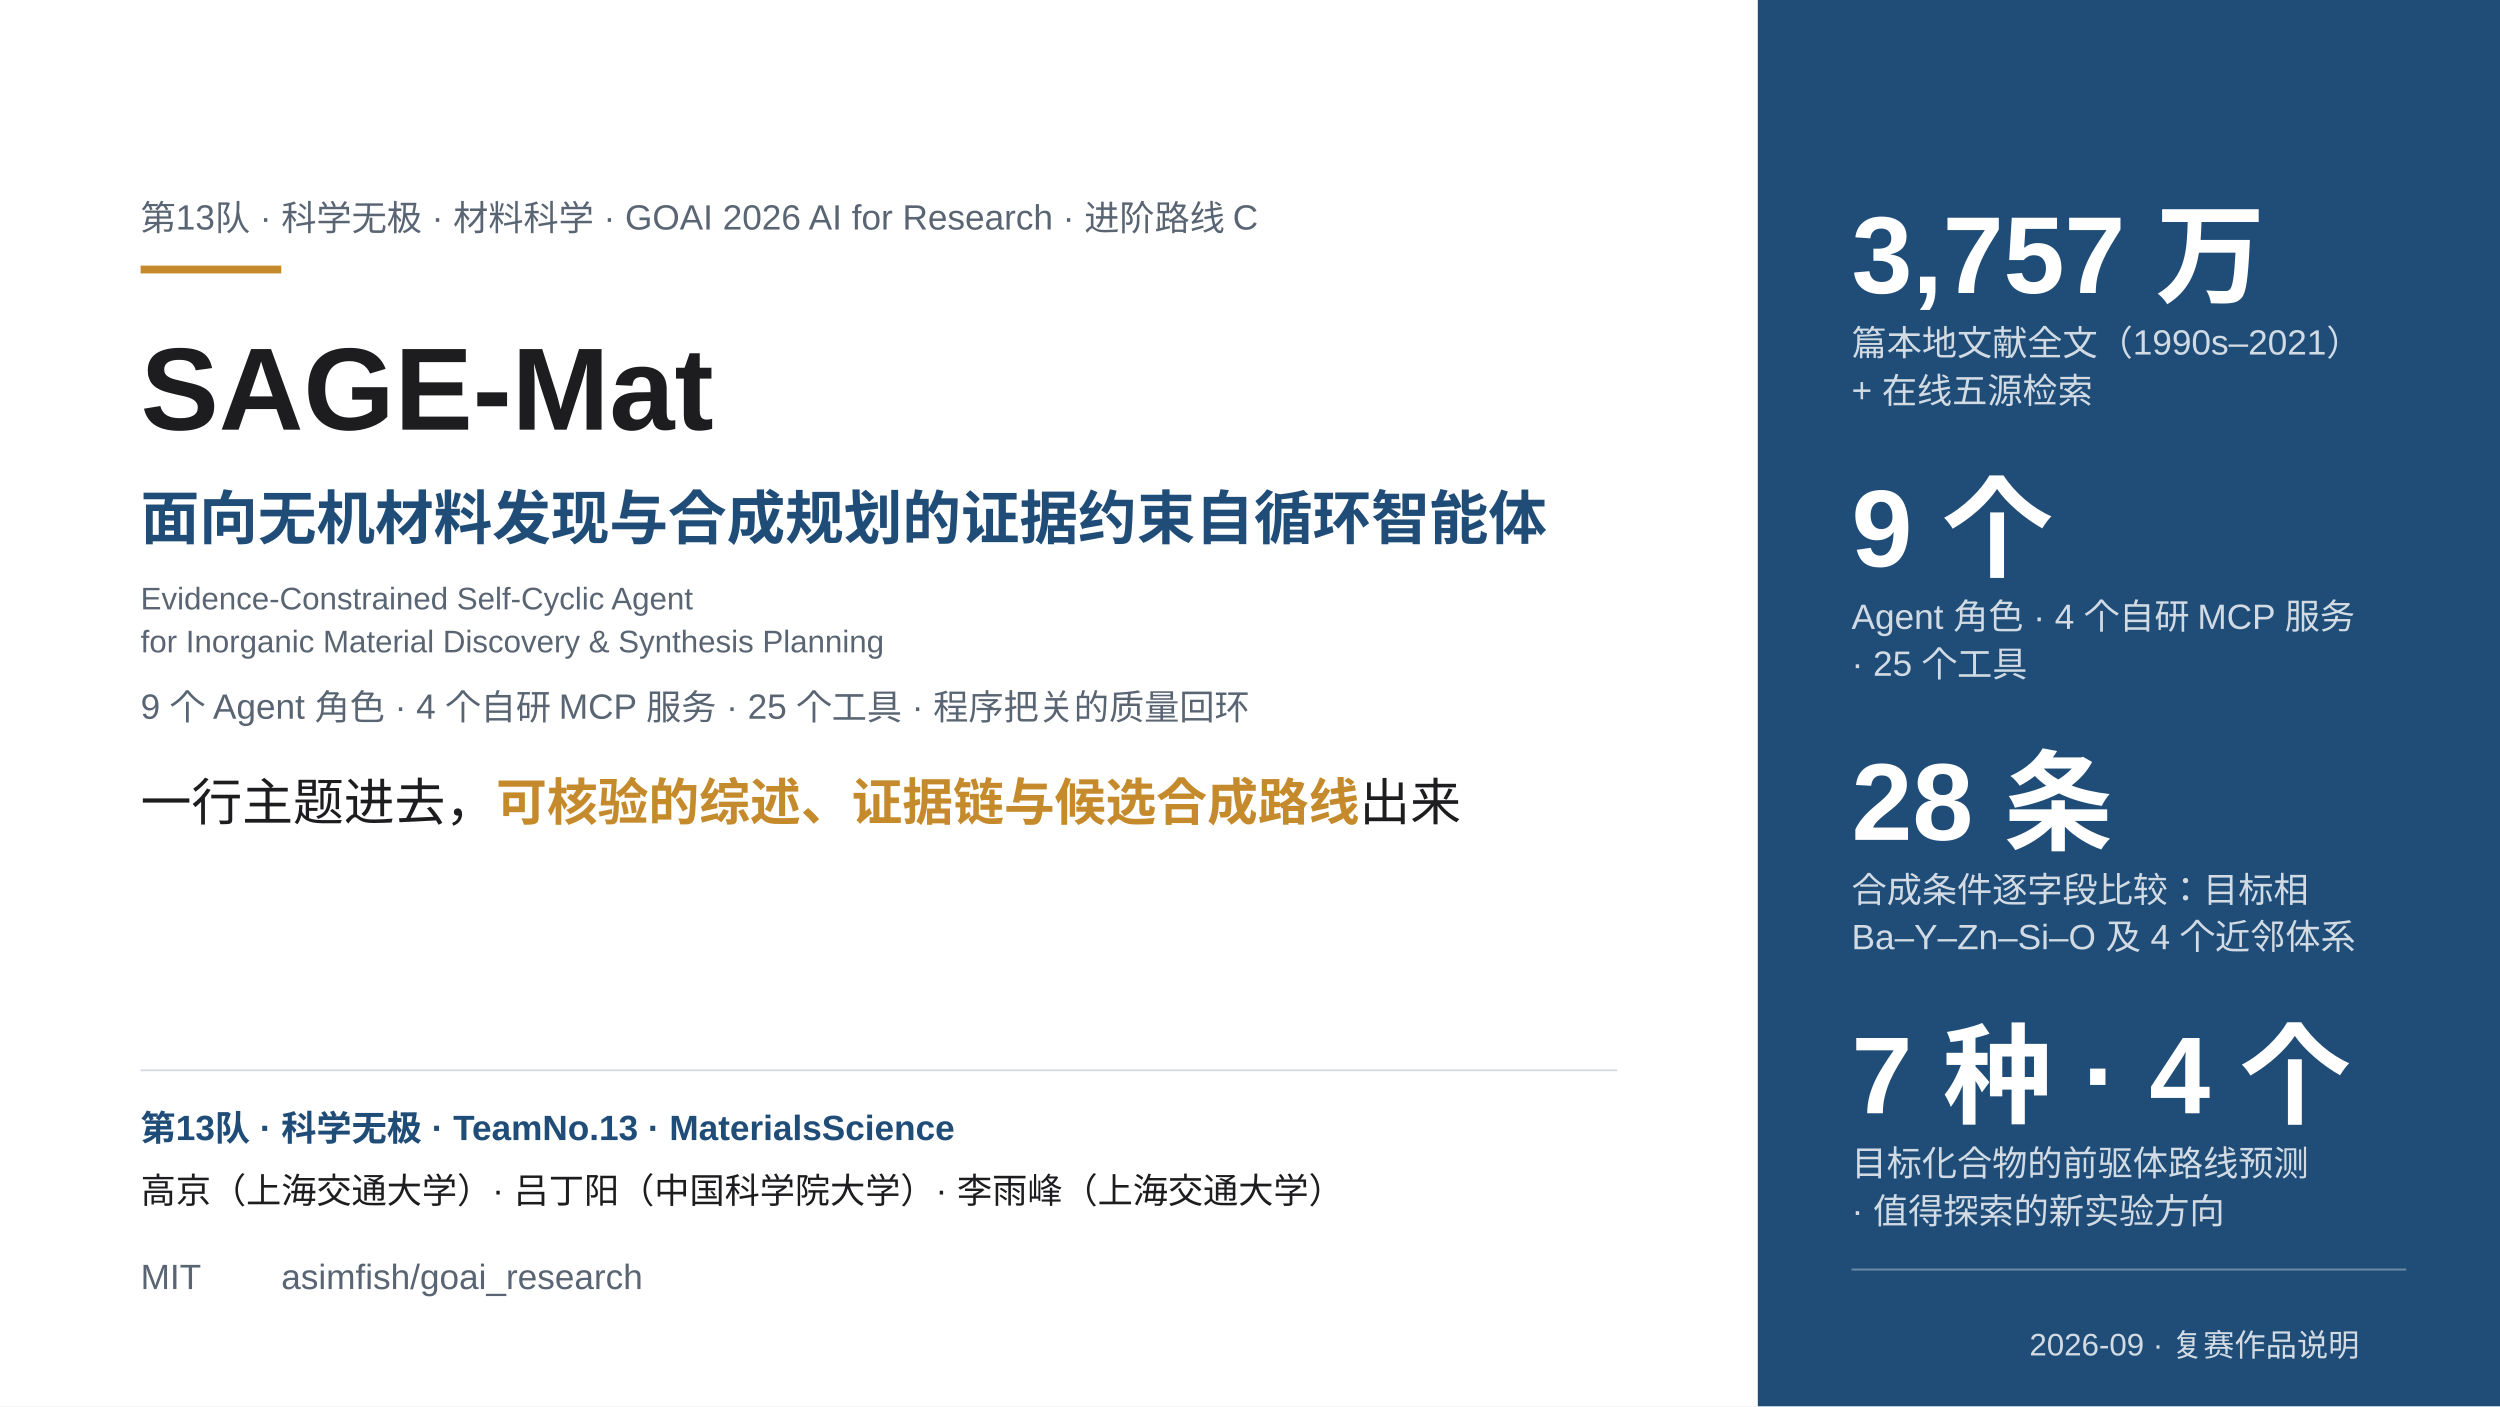
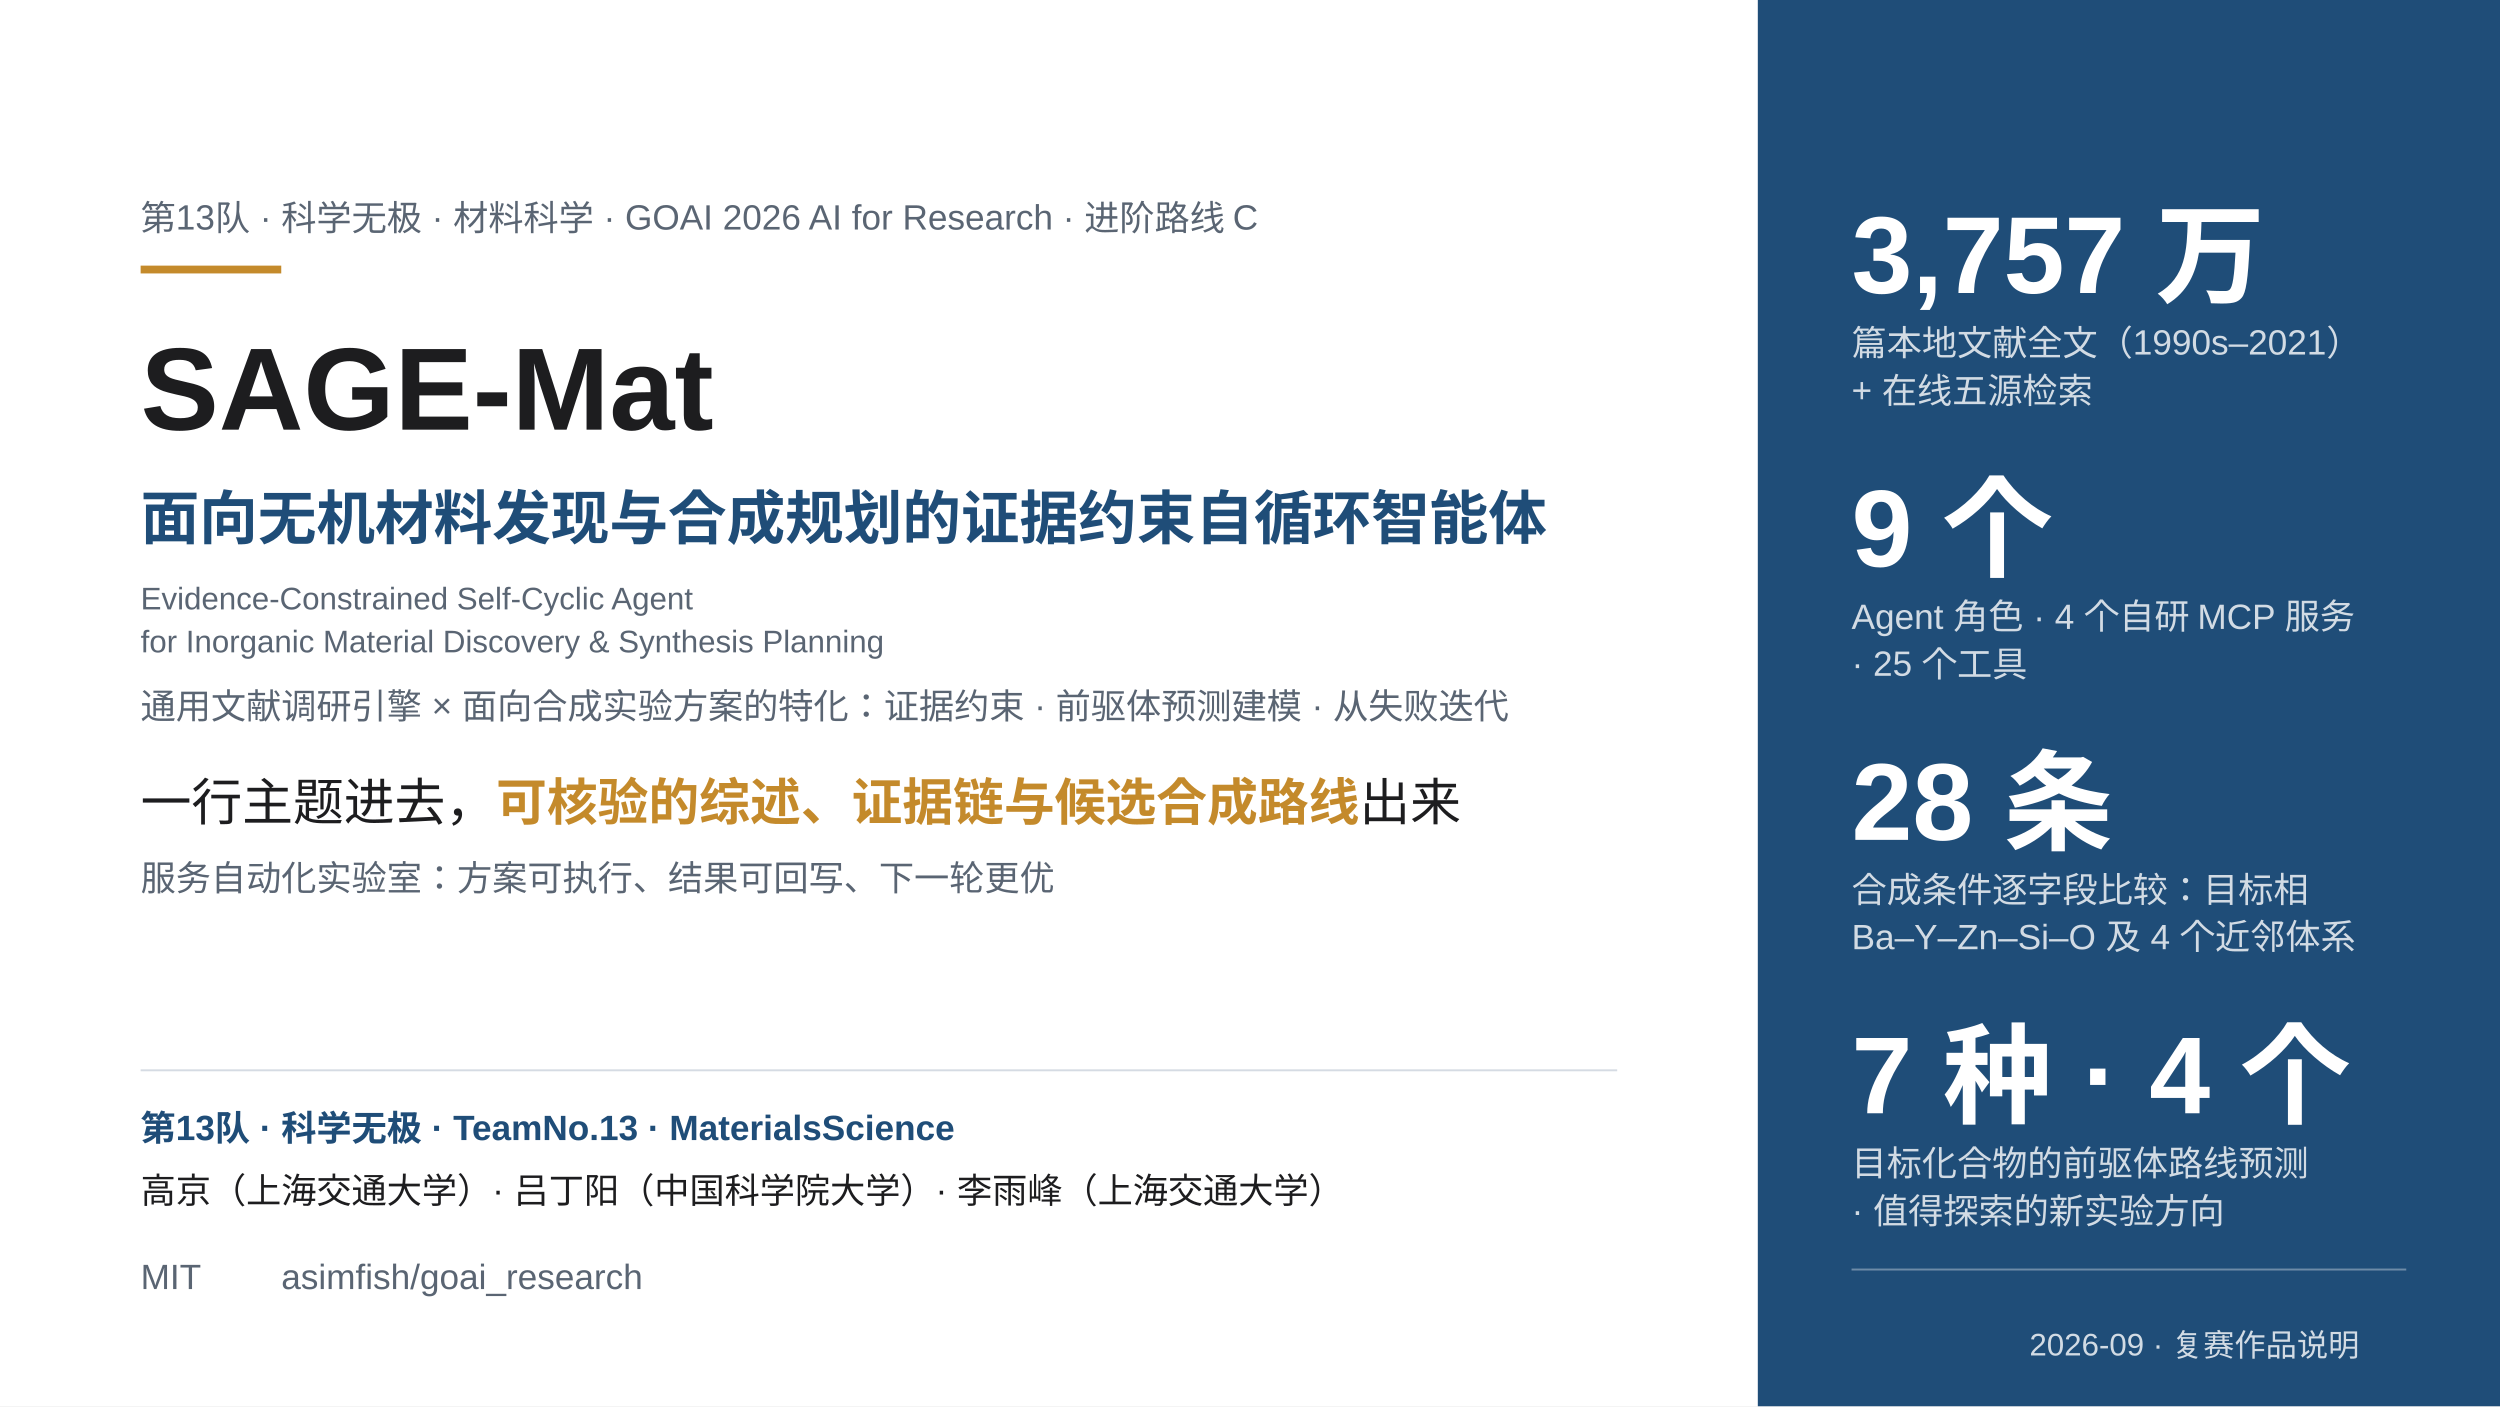
<svg xmlns="http://www.w3.org/2000/svg" viewBox="0 0 1280 720" width="1280" height="720" font-family="&quot;Microsoft YaHei&quot;, &quot;PingFang SC&quot;, Arial, sans-serif">
  <g id="cover-bg">
    <rect x="0" y="0" width="1280" height="720" fill="#FFFFFF" />
    <rect x="900" y="0" width="380" height="720" fill="#1F4D78" />
  </g>
  <g id="cover-kicker">
    <text x="72" y="118" font-size="18" fill="#5A6573">第13队 · 科学无极 · 材料科学 · GOAI 2026 AI for Research · 进阶路线 C</text>
    <rect x="72" y="136" width="72" height="4" fill="#C48A2B" />
  </g>
  <g id="cover-title">
    <text x="72" y="220" font-size="60" font-weight="700" fill="#1D1D1F">SAGE-Mat</text>
    <text x="72" y="276" font-size="30" font-weight="700" fill="#1F4D78">面向无机材料发现与合成规划的证据约束自循环智能体</text>
    <text x="72" y="312" font-size="16" fill="#5A6573">Evidence-Constrained Self-Cyclic Agent</text>
    <text x="72" y="334" font-size="16" fill="#5A6573">for Inorganic Material Discovery &amp; Synthesis Planning</text>
-     <text x="72" y="368" font-size="18" fill="#5A6573">9 个 Agent 角色 · 4 个自研 MCP 服务 · 25 个工具 · 程序把关的质量回环</text>
+     <text x="72" y="368" font-size="18" fill="#5A6573">通用文献调研引擎 × 面向合成实验方案的特化：证据约束 · 前驱体预测建模 · 从失败迭代</text>
  </g>
  <g id="cover-lead">
    <text x="72" y="420" font-size="26" fill="#1D1D1F">一行主题进去，<tspan fill="#C48A2B" font-weight="700">可核验的综述、证据链与候选合成路线</tspan>出来</text>
+     <text x="72" y="456" font-size="18" fill="#5A6573">服务自动化实验室：方案可执行、结果可回写、下一轮更优</text>
  </g>
  <g id="cover-info">
    <line x1="72" y1="548" x2="828" y2="548" stroke="#D5DBE3" stroke-width="1" />
    <text x="72" y="584" font-size="18" fill="#1F4D78" font-weight="700">第13队 · 科学无极 · TeamNo.13 · MaterialsScience</text>
    <text x="72" y="616" font-size="18" fill="#1D1D1F">高京（上海交通大学）· 吕丁阳（中国科学院大学）· 李雨峰（上海交通大学）</text>
    <text x="72" y="660" font-size="18" fill="#5A6573">MIT</text>
    <use data-icon="tabler-outline/brand-github" x="112" y="638" width="22" height="22" fill="#1F4D78" stroke-width="2" />
    <text x="144" y="660" font-size="18" fill="#5A6573">asimfish/goai_research</text>
  </g>
  <g id="cover-numbers">
    <text x="948" y="150" font-size="56" font-weight="700" fill="#FFFFFF">3,757 万</text>
    <text x="948" y="182" font-size="18" fill="#FFFFFF" fill-opacity="0.8">
      <tspan x="948" dy="0">篇本地文献全文（1990s–2021）</tspan>
      <tspan x="948" dy="24">+ 在线五源检索</tspan>
    </text>
    <text x="948" y="290" font-size="56" font-weight="700" fill="#FFFFFF">9 个</text>
    <text x="948" y="322" font-size="18" fill="#FFFFFF" fill-opacity="0.8">
      <tspan x="948" dy="0">Agent 角色 · 4 个自研 MCP 服务</tspan>
      <tspan x="948" dy="24">· 25 个工具</tspan>
    </text>
    <text x="948" y="430" font-size="56" font-weight="700" fill="#FFFFFF">28 条</text>
    <text x="948" y="462" font-size="18" fill="#FFFFFF" fill-opacity="0.8">
      <tspan x="948" dy="0">合成条件逐字段比较：目标相</tspan>
      <tspan x="948" dy="24">Ba–Y–Zn–Si–O 及 4 个近邻体系</tspan>
    </text>
    <text x="948" y="570" font-size="56" font-weight="700" fill="#FFFFFF">7 种 · 4 个</text>
    <text x="948" y="602" font-size="18" fill="#FFFFFF" fill-opacity="0.8">
      <tspan x="948" dy="0">目标化合物的前驱体路线预测</tspan>
      <tspan x="948" dy="24">· 值得探索的新实验方向</tspan>
    </text>
    <line x1="948" y1="650" x2="1232" y2="650" stroke="#FFFFFF" stroke-opacity="0.35" stroke-width="1" />
  </g>
  <g id="p01-footer">
    <text x="1208" y="694" font-size="16" fill="#FFFFFF" fill-opacity="0.8" text-anchor="end">2026-09 · 复赛作品说明</text>
  </g>
</svg>
